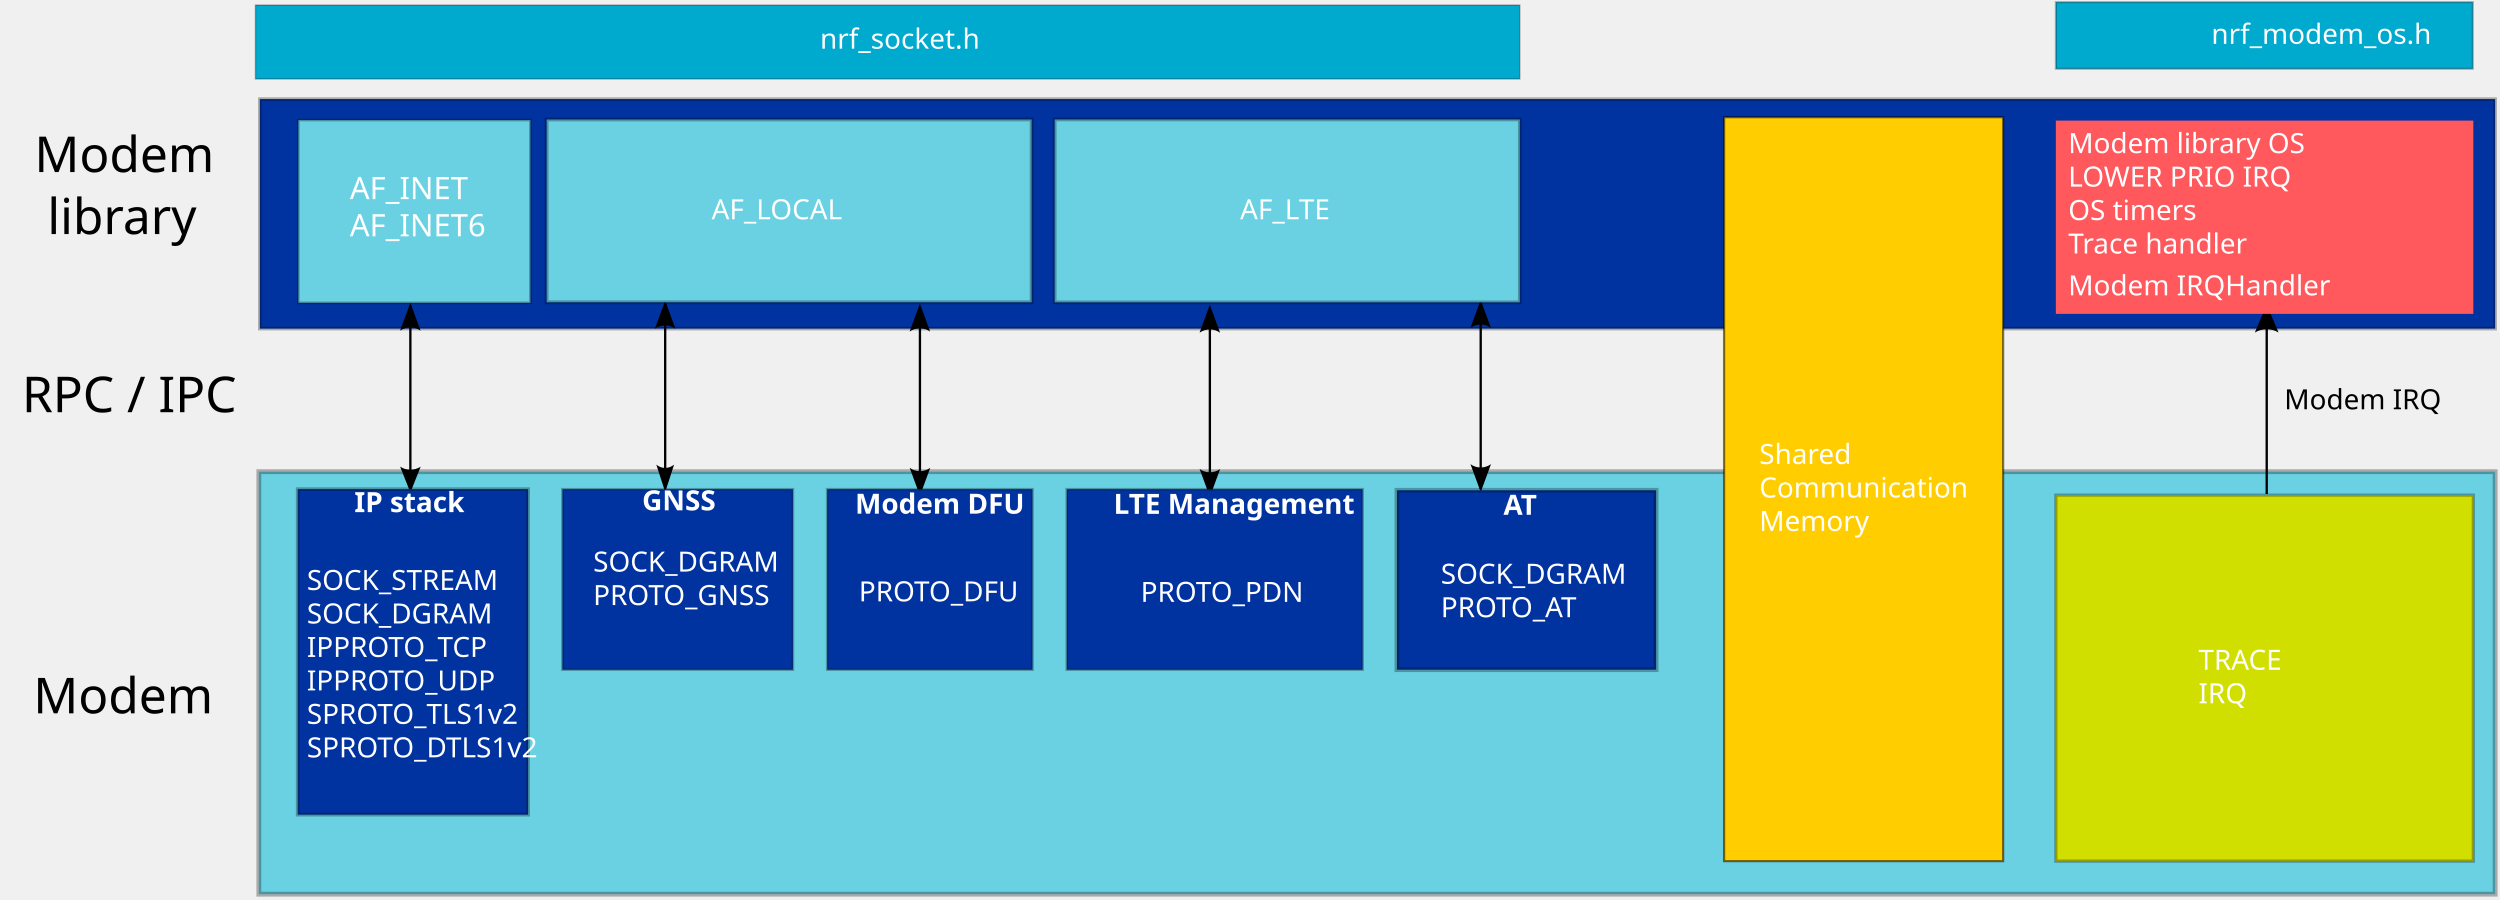
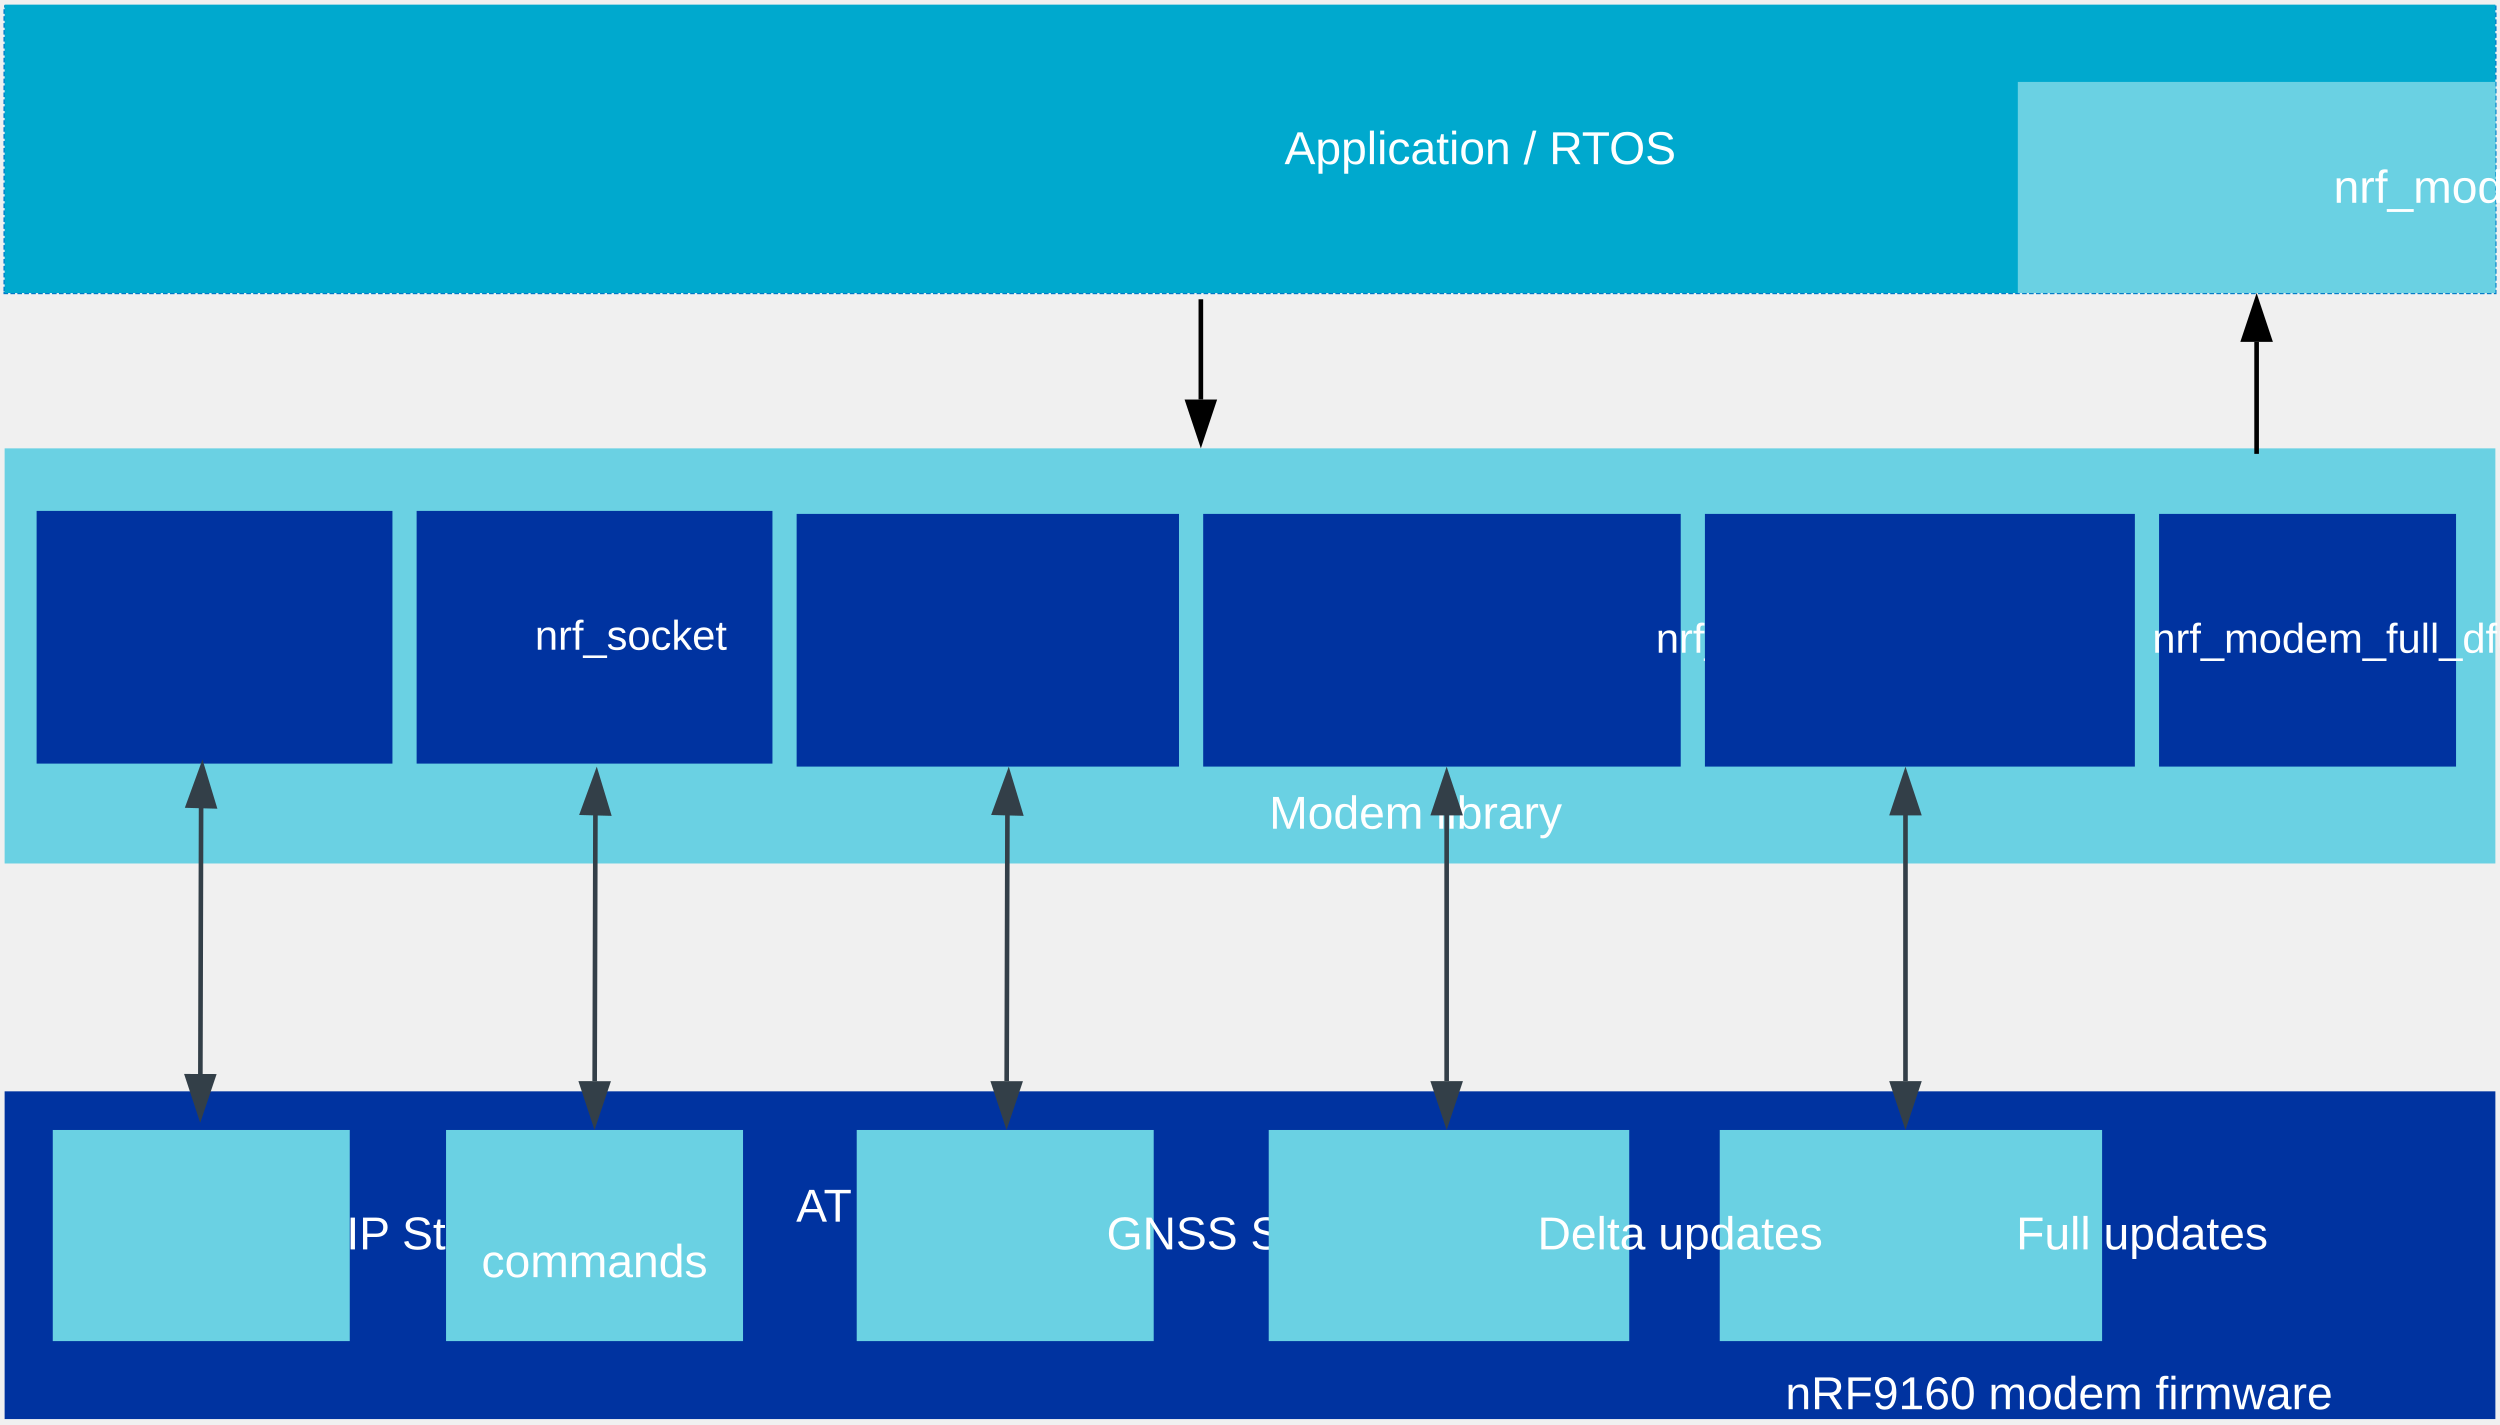
- <svg xmlns="http://www.w3.org/2000/svg" id="svg1100" version="1.1" class="st28" color-interpolation-filters="sRGB" xml:space="preserve" viewBox="0 0 806.61 290.066" height="4.029in" width="11.203in">
-   <defs id="defs1104">
- 
- 
- 
- 
- 
- 
- 
- 
- 
- 
- 
- 		
- 
- 
- 		
- 		
- 		
- 							</defs>
-   <style id="style559" type="text/css">
+ <svg xmlns="http://www.w3.org/2000/svg" xmlns:ns1="http://schemas.microsoft.com/visio/2003/SVGExtensions/" xmlns:xlink="http://www.w3.org/1999/xlink" width="7.508in" height="4.278in" viewBox="0 0 540.583 308.012" xml:space="preserve" color-interpolation-filters="sRGB" class="st17">
+   <ns1:documentProperties ns1:langID="1035" ns1:viewMarkup="false" />
+   <style type="text/css">
	
- 		.st1 {fill:#6ad1e3;stroke:#000000;stroke-linecap:butt;stroke-opacity:0.29;stroke-width:1.571}
- 		.st2 {fill:#0033a0;stroke:#000000;stroke-linecap:butt;stroke-opacity:0.29;stroke-width:1.162}
- 		.st3 {fill:none;stroke:none;stroke-linecap:butt;stroke-width:0.75}
- 		.st4 {fill:#000000;font-family:Calibri;font-size:1.333em}
- 		.st5 {fill:#00a9ce;stroke:#000000;stroke-linecap:butt;stroke-opacity:0.29;stroke-width:0.465}
- 		.st6 {fill:#000000;font-family:Calibri;font-size:0.75em}
- 		.st7 {fill:#ffffff;font-family:Calibri;font-size:0.75em}
- 		.st8 {fill:#00a9ce;stroke:#000000;stroke-linecap:butt;stroke-opacity:0.29;stroke-width:0.678}
- 		.st9 {fill:none;stroke:none;stroke-width:1}
- 		.st10 {fill:none}
- 		.st11 {stroke:#000000;stroke-linecap:butt;stroke-width:0.75}
- 		.st12 {fill:#000000;stroke:none;stroke-linecap:butt;stroke-width:0.516}
- 		.st13 {fill:none;stroke:none;stroke-width:1}
- 		.st14 {fill:#6ad1e3;stroke:#000000;stroke-linecap:butt;stroke-opacity:0.29;stroke-width:1.24}
- 		.st15 {fill:#6ad1e3;stroke:#000000;stroke-linecap:butt;stroke-opacity:0.29;stroke-width:0.868}
- 		.st16 {fill:#ffffff;font-family:Calibri;font-size:0.833em}
- 		.st17 {font-size:1em}
- 		.st18 {fill:#6ad1e3;stroke:#000000;stroke-linecap:butt;stroke-opacity:0.29;stroke-width:1.215}
- 		.st19 {fill:#d0df00;stroke:#000000;stroke-linecap:butt;stroke-opacity:0.29;stroke-width:1.051}
- 		.st20 {fill:#ffcd00;stroke:#000000;stroke-linecap:butt;stroke-opacity:0.53;stroke-width:0.717}
- 		.st21 {fill:#0033a0;stroke:#000000;stroke-linecap:butt;stroke-opacity:0.29;stroke-width:1.202}
- 		.st22 {fill:#ffffff;font-family:Calibri;font-size:0.75em;font-weight:bold}
- 		.st23 {fill:#0033a0;stroke:#000000;stroke-linecap:butt;stroke-opacity:0.29;stroke-width:0.841}
- 		.st24 {fill:#0033a0;stroke:#000000;stroke-linecap:butt;stroke-opacity:0.29;stroke-width:0.842}
- 		.st25 {fill:#0033a0;stroke:#000000;stroke-linecap:butt;stroke-opacity:0.29;stroke-width:0.844}
- 		.st26 {fill:#0033a0;stroke:#000000;stroke-linecap:butt;stroke-opacity:0.29;stroke-width:1.526}
- 		.st27 {fill:#ff585d;stroke:none;stroke-linecap:round;stroke-linejoin:round;stroke-width:0.75}
- 		.st28 {fill:none;fill-rule:evenodd;font-size:12px;overflow:visible;stroke-linecap:square;stroke-miterlimit:3}
+ 		.st1 {fill:#feffff;stroke:#0077c8;stroke-dasharray:0.5,1;stroke-width:0.5}
+ 		.st2 {fill:#0033a0;stroke:none;stroke-width:1}
+ 		.st3 {fill:#feffff;font-family:Arial;font-size:0.833em}
+ 		.st4 {font-size:1em}
+ 		.st5 {fill:#6ad1e3;stroke:none;stroke-width:1}
+ 		.st6 {fill:#00a9ce;stroke:none;stroke-width:1}
+ 		.st7 {fill:#feffff;font-family:Arial;font-size:0.75em}
+ 		.st8 {fill:none;stroke:none;stroke-width:0.5}
+ 		.st9 {marker-end:url(#mrkr13-42);stroke:#000000;stroke-linecap:butt;stroke-width:1}
+ 		.st10 {fill:#000000;fill-opacity:1;stroke:#000000;stroke-opacity:1;stroke-width:0.284}
+ 		.st11 {fill:none;marker-end:url(#mrkr13-46);stroke:none;stroke-width:1}
+ 		.st12 {fill:#feffff;fill-opacity:1;stroke:#feffff;stroke-opacity:1;stroke-width:0.284}
+ 		.st13 {fill:#00a9ce;font-family:Arial;font-size:0.917em}
+ 		.st14 {fill:#ffffff;font-family:Arial;font-size:0.833em}
+ 		.st15 {marker-end:url(#mrkr13-75);marker-start:url(#mrkr13-73);stroke:#333f48;stroke-linecap:butt;stroke-width:1}
+ 		.st16 {fill:#333f48;fill-opacity:1;stroke:#333f48;stroke-opacity:1;stroke-width:0.284}
+ 		.st17 {fill:none;fill-rule:evenodd;font-size:12px;overflow:visible;stroke-linecap:square;stroke-miterlimit:3}
	
	</style>
-   <g id="shape3-1" transform="translate(83.5096,-1.57095)">
-     <rect x="0" y="153.744" width="721.529" height="136.322" class="st1" id="rect565" style="fill:#6ad1e3;stroke:#000000;stroke-width:1.571;stroke-linecap:butt;stroke-opacity:0.29" />
-   </g>
-   <g id="shape10-3" transform="translate(83.841,-184.045)">
-     <rect x="0" y="216.014" width="721.198" height="74.052" class="st2" id="rect570" style="fill:#0033a0;stroke:#000000;stroke-width:1.162;stroke-linecap:butt;stroke-opacity:0.29" />
-   </g>
-   <g id="shape26-5" transform="translate(10.7504,-55.4435)">
-     <rect x="0" y="271.509" width="53.029" height="18.557" class="st3" id="rect577" style="fill:none;stroke:none;stroke-width:0.75;stroke-linecap:butt" />
-     <text x="0" y="285.58" class="st4" id="text579" style="font-size:16px;font-family:Calibri;fill:#000000">Modem</text>
-   </g>
-   <g id="shape27-8" transform="translate(82.4209,-264.59)">
-     <rect x="0" y="266.21" width="407.939" height="23.856" class="st5" id="rect584" style="fill:#00a9ce;stroke:#000000;stroke-width:0.465;stroke-linecap:butt;stroke-opacity:0.29" />
-   </g>
-   <g id="shape30-10" transform="translate(737.007,-155.326)">
-     <rect x="0" y="279.266" width="48.127" height="10.8" class="st3" id="rect591" style="fill:none;stroke:none;stroke-width:0.75;stroke-linecap:butt" />
-     <text x="0" y="287.37" class="st6" id="text593" style="font-size:9px;font-family:Calibri;fill:#000000">Modem IRQ</text>
-   </g>
-   <g id="shape31-13" transform="translate(264.572,-271.678)">
-     <rect x="0" y="279.266" width="55.527" height="10.8" class="st3" id="rect600" style="fill:none;stroke:none;stroke-width:0.75;stroke-linecap:butt" />
-     <text x="0" y="287.37" class="st7" id="text602" style="font-size:9px;font-family:Calibri;fill:#ffffff">nrf_socket.h</text>
-   </g>
-   <g id="shape34-16" transform="translate(663.307,-267.887)">
-     <rect x="0" y="268.565" width="134.537" height="21.501" class="st8" id="rect607" style="fill:#00a9ce;stroke:#000000;stroke-width:0.678;stroke-linecap:butt;stroke-opacity:0.29" />
-   </g>
-   <g id="group36-18" transform="translate(129.073,-131.168)">
-     <g id="group37-19" transform="translate(0,-3.55275)">
-       <g id="group38-20" transform="translate(3.32999)">
-         <g id="shape39-21">
-           <path d="m 0,233.4 c 0,56.67 0,56.67 0,56.67 z" class="st9" id="path618" style="fill:none;stroke:none;stroke-width:1" />
-         </g>
-         <g id="shape40-23">
-           <path d="m 0,233.4 c 0,56.67 0,56.67 0,56.67 z" class="st10" id="path623" style="fill:none" />
-           <path d="m 0,233.4 c 0,56.67 0,56.67 0,56.67" class="st11" id="path625" style="stroke:#000000;stroke-width:0.75;stroke-linecap:butt" />
-         </g>
-       </g>
-       <g id="shape41-26" transform="translate(0,-48.66)">
-         <path d="m 0,290.07 3.32,-9.01 3.31,9.01 C 4.67,288.63 2,288.64 0,290.07 Z" class="st12" id="path631" style="fill:#000000;stroke:none;stroke-width:0.516;stroke-linecap:butt" />
-       </g>
-     </g>
-     <g id="group42-28" transform="rotate(90,4.185,285.901)">
-       <g id="shape43-29" transform="rotate(180,4.175015,286.751)">
-         <path d="M 8.35,290.07 0,286.75 8.35,283.44 c -1.33,1.96 -1.32,4.63 0,6.63 z" class="st12" id="path639" style="fill:#000000;stroke:none;stroke-width:0.516;stroke-linecap:butt" />
-       </g>
-     </g>
-   </g>
-   <g id="group44-31" transform="translate(211.288,-131.31)">
-     <g id="group45-32" transform="translate(0,-7.28073)">
-       <g id="group46-33" transform="translate(3.32999)">
-         <g id="shape47-34">
-           <path d="m 0,236.62 c 0,53.45 0,53.45 0,53.45 z" class="st9" id="path652" style="fill:none;stroke:none;stroke-width:1" />
-         </g>
-         <g id="shape48-36">
-           <path d="m 0,236.62 c 0,53.45 0,53.45 0,53.45 z" class="st10" id="path657" style="fill:none" />
-           <path d="m 0,236.62 c 0,53.45 0,53.45 0,53.45" class="st11" id="path659" style="stroke:#000000;stroke-width:0.75;stroke-linecap:butt" />
-         </g>
-       </g>
-       <g id="shape49-39" transform="translate(0,-45.43)">
-         <path d="m 0,290.07 3.32,-9.01 3.31,9.01 C 4.67,288.63 2,288.64 0,290.07 Z" class="st12" id="path665" style="fill:#000000;stroke:none;stroke-width:0.516;stroke-linecap:butt" />
-       </g>
-     </g>
-     <g id="group50-41" transform="rotate(90,4.66,285.876)">
-       <g id="shape51-42" transform="rotate(180,4.42502,287.201)">
-         <path d="M 8.85,290.07 0,287.2 8.85,284.34 c -1.41,1.69 -1.41,4 0,5.73 z" class="st12" id="path673" style="fill:#000000;stroke:none;stroke-width:0.516;stroke-linecap:butt" />
-       </g>
-     </g>
-   </g>
-   <g id="group52-44" transform="translate(293.483,-130.119)">
-     <g id="group53-45" transform="translate(0,-0.993809)">
-       <g id="group54-46" transform="translate(3.32999)">
-         <g id="shape55-47">
-           <path d="m 0,230.07 v 60 z" class="st9" id="path686" style="fill:none;stroke:none;stroke-width:1" />
-         </g>
-         <g id="shape56-49">
-           <path d="m 0,230.07 v 60 z" class="st10" id="path691" style="fill:none" />
-           <path d="m 0,230.07 v 60" class="st11" id="path693" style="stroke:#000000;stroke-width:0.75;stroke-linecap:butt" />
-         </g>
-       </g>
-       <g id="shape57-52" transform="translate(0,-51.98)">
-         <path d="m 0,290.07 3.32,-9.02 3.31,9.02 C 4.67,288.63 2,288.63 0,290.07 Z" class="st12" id="path699" style="fill:#000000;stroke:none;stroke-width:0.516;stroke-linecap:butt" />
-       </g>
-     </g>
-     <g id="group58-54" transform="rotate(90,4.515,285.571)">
-       <g id="shape59-55" transform="rotate(180,4.50502,286.751)">
-         <path d="M 9.01,290.07 0,286.75 9.01,283.44 c -1.44,1.96 -1.43,4.63 0,6.63 z" class="st12" id="path707" style="fill:#000000;stroke:none;stroke-width:0.516;stroke-linecap:butt" />
-       </g>
-     </g>
-   </g>
-   <g id="group60-57" transform="translate(387.026,-129.751)">
-     <g id="group61-58" transform="translate(0,-0.993809)">
-       <g id="group62-59" transform="translate(3.32999)">
-         <g id="shape63-60">
-           <path d="m 0,230.07 v 60 z" class="st9" id="path720" style="fill:none;stroke:none;stroke-width:1" />
-         </g>
-         <g id="shape64-62">
-           <path d="m 0,230.07 v 60 z" class="st10" id="path725" style="fill:none" />
-           <path d="m 0,230.07 v 60" class="st11" id="path727" style="stroke:#000000;stroke-width:0.75;stroke-linecap:butt" />
-         </g>
-       </g>
-       <g id="shape65-65" transform="translate(0,-51.98)">
-         <path d="m 0,290.07 3.32,-9.02 3.31,9.02 C 4.67,288.63 2,288.63 0,290.07 Z" class="st12" id="path733" style="fill:#000000;stroke:none;stroke-width:0.516;stroke-linecap:butt" />
-       </g>
-     </g>
-     <g id="group66-67" transform="rotate(90,4.515,285.571)">
-       <g id="shape67-68" transform="rotate(180,4.50502,286.751)">
-         <path d="M 9.01,290.07 0,286.75 9.01,283.44 c -1.44,1.96 -1.43,4.63 0,6.63 z" class="st12" id="path741" style="fill:#000000;stroke:none;stroke-width:0.516;stroke-linecap:butt" />
-       </g>
-     </g>
-   </g>
-   <g id="group68-70" transform="translate(474.41,-131.31)">
-     <g id="group69-71" transform="translate(0,-0.993809)">
-       <g id="group70-72" transform="translate(3.32999)">
-         <g id="shape71-73">
-           <path d="m 0,230.07 v 60 z" class="st9" id="path754" style="fill:none;stroke:none;stroke-width:1" />
-         </g>
-         <g id="shape72-75">
-           <path d="m 0,230.07 v 60 z" class="st10" id="path759" style="fill:none" />
-           <path d="m 0,230.07 v 60" class="st11" id="path761" style="stroke:#000000;stroke-width:0.75;stroke-linecap:butt" />
-         </g>
-       </g>
-       <g id="shape73-78" transform="translate(0,-51.98)">
-         <path d="m 0,290.07 3.32,-9.02 3.31,9.02 C 4.67,288.63 2,288.63 0,290.07 Z" class="st12" id="path767" style="fill:#000000;stroke:none;stroke-width:0.516;stroke-linecap:butt" />
-       </g>
-     </g>
-     <g id="group74-80" transform="rotate(90,4.515,285.571)">
-       <g id="shape75-81" transform="rotate(180,4.50502,286.751)">
-         <path d="M 9.01,290.07 0,286.75 9.01,283.44 c -1.44,1.96 -1.43,4.63 0,6.63 z" class="st12" id="path775" style="fill:#000000;stroke:none;stroke-width:0.516;stroke-linecap:butt" />
-       </g>
-     </g>
-   </g>
-   <g id="group76-83" transform="translate(728.023,-130.693)">
-     <g id="group77-84" transform="translate(3.31999)">
-       <g id="shape78-85">
-         <path d="M 0,290.07 V 229.41 Z" class="st13" id="path786" style="fill:none;stroke:none;stroke-width:1" />
-       </g>
-       <g id="group79-87">
-         <g id="shape80-88">
-           <path d="M 0,290.07 V 229.41 Z" class="st9" id="path793" style="fill:none;stroke:none;stroke-width:1" />
-         </g>
-         <g id="shape81-90">
-           <path d="M 0,290.07 V 229.41 Z" class="st10" id="path798" style="fill:none" />
-           <path d="M 0,290.07 V 229.41" class="st11" id="path800" style="stroke:#000000;stroke-width:0.75;stroke-linecap:butt" />
-         </g>
-       </g>
-     </g>
-     <g id="group82-93" transform="rotate(-90,-22.4705,260.4505)">
-       <g id="shape83-94" transform="rotate(180,4.50502,286.2365)">
-         <path d="M 9.01,290.07 0,286.23 9.01,282.41 c -1.44,2.26 -1.43,5.35 0,7.66 z" class="st12" id="path809" style="fill:#000000;stroke:none;stroke-width:0.516;stroke-linecap:butt" />
-       </g>
-     </g>
-   </g>
-   <g id="group245-96" transform="translate(0.75,-12.2359)">
-     <g id="group143-97" transform="translate(175.624,-180.312)">
-       <g id="shape144-98">
-         <rect x="0" y="231.092" width="156.474" height="58.974" class="st14" id="rect820" style="fill:#6ad1e3;stroke:#000000;stroke-width:1.24;stroke-linecap:butt;stroke-opacity:0.29" />
-       </g>
-       <g id="shape145-100" transform="translate(53.2171,-24.085)">
-         <rect x="0" y="279.266" width="50.04" height="10.8" class="st3" id="rect827" style="fill:none;stroke:none;stroke-width:0.75;stroke-linecap:butt" />
-         <text x="0" y="287.37" class="st7" id="text829" style="font-size:9px;font-family:Calibri;fill:#ffffff">AF_LOCAL</text>
-       </g>
-     </g>
-     <g id="group146-103" transform="translate(95.5041,-180.126)">
-       <g id="shape147-104">
-         <rect x="0" y="231.092" width="74.882" height="58.974" class="st15" id="rect837" style="fill:#6ad1e3;stroke:#000000;stroke-width:0.868;stroke-linecap:butt;stroke-opacity:0.29" />
-       </g>
-       <g id="shape148-106" transform="translate(16.6039,-13.4494)">
-         <rect x="0" y="256.05" width="41.674" height="34.016" class="st3" id="rect844" style="fill:none;stroke:none;stroke-width:0.75;stroke-linecap:butt" />
-         <text x="0" y="270.05" class="st16" id="text848" style="font-size:10px;font-family:Calibri;fill:#ffffff">AF_INET <tspan x="0" dy="1.2em" class="st17" id="tspan846" style="font-size:10px">AF_INET6</tspan>
-         </text>
-       </g>
-     </g>
-     <g id="group149-110" transform="translate(339.539,-180.299)">
-       <g id="shape150-111">
-         <rect x="0" y="231.067" width="150.071" height="58.999" class="st18" id="rect856" style="fill:#6ad1e3;stroke:#000000;stroke-width:1.215;stroke-linecap:butt;stroke-opacity:0.29" />
-       </g>
-       <g id="shape151-113" transform="translate(59.8304,-24.0985)">
-         <rect x="0" y="279.266" width="30.41" height="10.8" class="st3" id="rect863" style="fill:none;stroke:none;stroke-width:0.75;stroke-linecap:butt" />
-         <text x="-0.01" y="287.37" class="st7" id="text865" style="font-size:9px;font-family:Calibri;fill:#ffffff">AF_LTE</text>
-       </g>
-     </g>
-     <g id="group158-116" transform="translate(662.557)">
-       <g id="shape159-117">
-         <rect x="0" y="171.975" width="134.699" height="118.091" class="st19" id="rect873" style="fill:#d0df00;stroke:#000000;stroke-width:1.051;stroke-linecap:butt;stroke-opacity:0.29" />
-       </g>
-       <g id="shape160-119" transform="translate(46.0027,-45.6562)">
-         <rect x="0" y="263.287" width="42.694" height="26.779" class="st3" id="rect880" style="fill:none;stroke:none;stroke-width:0.75;stroke-linecap:butt" />
-         <text x="0" y="273.98" class="st7" id="text884" style="font-size:9px;font-family:Calibri;fill:#ffffff">TRACE <tspan x="0" dy="1.2em" class="st17" id="tspan882" style="font-size:9px">IRQ</tspan>
-         </text>
-       </g>
-     </g>
-     <g id="group161-123" transform="translate(555.516)">
-       <g id="shape162-124">
-         <rect x="0" y="50.033" width="90.033" height="240.033" class="st20" id="rect892" style="fill:#ffcd00;stroke:#000000;stroke-width:0.717;stroke-linecap:butt;stroke-opacity:0.53" />
-       </g>
-       <g id="shape163-126" transform="translate(11.3483,-83.397)">
-         <rect x="0" y="216.82" width="67.336" height="73.246" class="st3" id="rect899" style="fill:none;stroke:none;stroke-width:0.75;stroke-linecap:butt" />
-         <text x="0" y="245.33" class="st7" id="text905" style="font-size:9px;font-family:Calibri;fill:#ffffff">Shared <tspan x="0" dy="1.2em" class="st17" id="tspan901" style="font-size:9px">Communication </tspan>
-           <tspan x="0" dy="1.2em" class="st17" id="tspan903" style="font-size:9px">Memory</tspan>
-         </text>
-       </g>
-     </g>
-     <rect style="fill:none;stroke:none;stroke-width:0.75;stroke-linecap:butt" id="rect913" class="st3" height="30.117" width="72.95" y="65.401" x="0" />
-     <text style="font-style:normal;font-variant:normal;font-weight:normal;font-stretch:normal;font-size:16px;font-family:Calibri;-inkscape-font-specification:'Calibri, Normal';font-variant-ligatures:normal;font-variant-caps:normal;font-variant-numeric:normal;font-feature-settings:normal;text-align:start;writing-mode:lr-tb;direction:ltr;text-anchor:start;fill:#000000" id="text915" class="st4" y="67.747" x="10.365">
-       <tspan y="67.747" x="10.365" id="tspan1429">Modem</tspan>
-       <tspan y="87.747" x="10.365" id="tspan1431"> library</tspan>
-     </text>
-     <g id="group219-134" transform="translate(95.3041,-14.9927)">
-       <g id="shape4-135">
-         <rect x="0" y="185.042" width="74.348" height="105.024" class="st21" id="rect922" style="fill:#0033a0;stroke:#000000;stroke-width:1.202;stroke-linecap:butt;stroke-opacity:0.29" />
-       </g>
-       <g id="shape6-137" transform="translate(18.2778,-95.6013)">
-         <rect x="0" y="280.644" width="37.792" height="9.422" class="st3" id="rect929" style="fill:none;stroke:none;stroke-width:0.75;stroke-linecap:butt" />
-         <text x="0" y="288.05" class="st22" id="text931" style="font-weight:bold;font-size:9px;font-family:Calibri;fill:#ffffff">IP stack</text>
-       </g>
-       <g id="shape19-140" transform="translate(2.95148,-6.62423)">
-         <rect x="0" y="206.913" width="68.445" height="83.153" class="st3" id="rect938" style="fill:none;stroke:none;stroke-width:0.75;stroke-linecap:butt" />
-         <text x="0" y="224.2" class="st7" id="text950" style="font-size:9px;font-family:Calibri;fill:#ffffff">SOCK_STREAM <tspan x="0" dy="1.2em" class="st17" id="tspan940" style="font-size:9px">SOCK_DGRAM </tspan>
-           <tspan x="0" dy="1.2em" class="st17" id="tspan942" style="font-size:9px">IPPROTO_TCP </tspan>
-           <tspan x="0" dy="1.2em" class="st17" id="tspan944" style="font-size:9px">IPPROTO_UDP </tspan>
-           <tspan x="0" dy="1.2em" class="st17" id="tspan946" style="font-size:9px">SPROTO_TLS1v2 </tspan>
-           <tspan x="0" dy="1.2em" class="st17" id="tspan948" style="font-size:9px">SPROTO_DTLS1v2</tspan>
-         </text>
-       </g>
-     </g>
-     <g id="group221-148" transform="translate(180.708,-61.7643)">
-       <g id="shape5-149">
-         <rect x="0" y="231.83" width="74.373" height="58.236" class="st23" id="rect958" style="fill:#0033a0;stroke:#000000;stroke-width:0.841;stroke-linecap:butt;stroke-opacity:0.29" />
-       </g>
-       <g id="shape7-151" transform="translate(25.7317,-49.9916)">
-         <rect x="0" y="281.822" width="22.91" height="8.244" class="st3" id="rect965" style="fill:none;stroke:none;stroke-width:0.75;stroke-linecap:butt" />
-         <text x="-0.01" y="288.64" class="st22" id="text967" style="font-weight:bold;font-size:9px;font-family:Calibri;fill:#ffffff">GNSS</text>
-       </g>
-       <g id="shape23-154" transform="translate(9.92414,-19.1794)">
-         <rect x="0" y="270.523" width="54.525" height="19.543" class="st3" id="rect974" style="fill:none;stroke:none;stroke-width:0.75;stroke-linecap:butt" />
-         <text x="0" y="277.59" class="st7" id="text978" style="font-size:9px;font-family:Calibri;fill:#ffffff">SOCK_DGRAM <tspan x="0" dy="1.2em" class="st17" id="tspan976" style="font-size:9px">PROTO_GNSS</tspan>
-         </text>
-       </g>
-     </g>
-     <g id="group222-158" transform="translate(266.137,-61.7643)">
-       <g id="shape11-159">
-         <rect x="0" y="231.825" width="66.24" height="58.241" class="st24" id="rect986" style="fill:#0033a0;stroke:#000000;stroke-width:0.842;stroke-linecap:butt;stroke-opacity:0.29" />
-       </g>
-       <g id="shape12-161" transform="translate(8.99479,-47.8342)">
-         <rect x="0" y="279.66" width="48.25" height="10.406" class="st3" id="rect993" style="fill:none;stroke:none;stroke-width:0.75;stroke-linecap:butt" />
-         <text x="0" y="287.56" class="st22" id="text995" style="font-weight:bold;font-size:9px;font-family:Calibri;fill:#ffffff">Modem DFU</text>
-       </g>
-       <g id="shape100-164" transform="translate(10.2078,-19.5482)">
-         <rect x="0" y="279.66" width="45.824" height="10.406" class="st3" id="rect1002" style="fill:none;stroke:none;stroke-width:0.75;stroke-linecap:butt" />
-         <text x="0" y="287.56" class="st7" id="text1004" style="font-size:9px;font-family:Calibri;fill:#ffffff">PROTO_DFU</text>
-       </g>
-     </g>
-     <g id="group223-167" transform="translate(343.433,-61.7643)">
-       <g id="shape8-168">
-         <rect x="0" y="231.83" width="95.469" height="58.236" class="st25" id="rect1012" style="fill:#0033a0;stroke:#000000;stroke-width:0.844;stroke-linecap:butt;stroke-opacity:0.29" />
-       </g>
-       <g id="shape9-170" transform="translate(15.1004,-47.7366)">
-         <rect x="0" y="279.567" width="65.268" height="10.499" class="st3" id="rect1019" style="fill:none;stroke:none;stroke-width:0.75;stroke-linecap:butt" />
-         <text x="0" y="287.52" class="st22" id="text1021" style="font-weight:bold;font-size:9px;font-family:Calibri;fill:#ffffff">LTE Management</text>
-       </g>
-       <g id="shape25-173" transform="translate(23.8351,-19.3381)">
-         <rect x="0" y="279.567" width="47.799" height="10.499" class="st3" id="rect1028" style="fill:none;stroke:none;stroke-width:0.75;stroke-linecap:butt" />
-         <text x="0" y="287.52" class="st7" id="text1030" style="font-size:9px;font-family:Calibri;fill:#ffffff">PROTO_PDN</text>
-       </g>
-     </g>
-     <g id="group224-176" transform="translate(449.958,-61.7643)">
-       <g id="shape15-177">
-         <rect x="0" y="232.167" width="83.622" height="57.898" class="st26" id="rect1038" style="fill:#0033a0;stroke:#000000;stroke-width:1.526;stroke-linecap:butt;stroke-opacity:0.29" />
-       </g>
-       <g id="shape16-179" transform="translate(34.3657,-47.4347)">
-         <rect x="0" y="279.602" width="14.891" height="10.464" class="st3" id="rect1045" style="fill:none;stroke:none;stroke-width:0.75;stroke-linecap:butt" />
-         <text x="0" y="287.53" class="st22" id="text1047" style="font-weight:bold;font-size:9px;font-family:Calibri;fill:#ffffff">AT</text>
-       </g>
-       <g id="shape21-182" transform="translate(14.1732,-12.7722)">
-         <rect x="0" y="265.529" width="68.151" height="24.537" class="st3" id="rect1054" style="fill:none;stroke:none;stroke-width:0.75;stroke-linecap:butt" />
-         <text x="-0.01" y="275.1" class="st7" id="text1058" style="font-size:9px;font-family:Calibri;fill:#ffffff">SOCK_DGRAM <tspan x="-0.01" dy="1.2em" class="st17" id="tspan1056" style="font-size:9px">PROTO_AT</tspan>
-         </text>
-       </g>
-     </g>
-     <g id="shape238-186" transform="translate(712.727,-261.002)">
-       <rect x="0" y="279.266" width="34.196" height="10.8" class="st3" id="rect1066" style="fill:none;stroke:none;stroke-width:0.75;stroke-linecap:butt" />
-       <text x="0" y="287.37" class="st7" id="text1068" style="font-size:9px;font-family:Calibri;fill:#ffffff">nrf_modem_os.h</text>
-     </g>
-     <g id="shape240-189" transform="translate(6.33612,-134.58)">
-       <rect x="0" y="259.949" width="62.362" height="30.117" class="st3" id="rect1075" style="fill:none;stroke:none;stroke-width:0.75;stroke-linecap:butt" />
-       <text x="0" y="279.8" class="st4" id="text1077" style="font-size:16px;font-family:Calibri;fill:#000000">RPC / IPC</text>
-     </g>
-   </g>
-   <g id="shape253-192" transform="translate(663.307,-188.803)">
-     <rect x="0" y="227.704" width="134.699" height="62.362" class="st27" id="rect1085" style="fill:#ff585d;stroke:none;stroke-width:0.75;stroke-linecap:round;stroke-linejoin:round" />
-     <text x="4" y="238.19" class="st7" id="text1095" style="font-size:9px;font-family:Calibri;fill:#ffffff">Modem library OS <tspan x="4" dy="1.2em" class="st17" id="tspan1087" style="font-size:9px">LOWER PRIO IRQ </tspan>
-       <tspan x="4" dy="1.2em" class="st17" id="tspan1089" style="font-size:9px">OS timers </tspan>
-       <tspan x="4" dy="1.2em" class="st17" id="tspan1091" style="font-size:9px">Trace handler</tspan>
-       <tspan x="4" dy="1.5em" class="st17" id="tspan1093" style="font-size:9px">Modem IRQHandler</tspan>
-     </text>
+   <defs id="Markers">
+     <g id="lend13">
+       <path d="M 3 1 L 0 0 L 3 -1 L 3 1 " style="stroke:none" />
+     </g>
+     <marker id="mrkr13-42" class="st10" ns1:arrowType="13" ns1:arrowSize="2" ns1:setback="10.56" refX="-10.56" orient="auto" markerUnits="strokeWidth" overflow="visible">
+       <use xlink:href="#lend13" transform="scale(-3.52,-3.52) " />
+     </marker>
+     <marker id="mrkr13-46" class="st12" ns1:arrowType="13" ns1:arrowSize="2" ns1:setback="10.56" refX="-10.56" orient="auto" markerUnits="strokeWidth" overflow="visible">
+       <use xlink:href="#lend13" transform="scale(-3.52,-3.52) " />
+     </marker>
+     <marker id="mrkr13-73" class="st16" ns1:arrowType="13" ns1:arrowSize="2" ns1:setback="10.2" refX="10.2" orient="auto" markerUnits="strokeWidth" overflow="visible">
+       <use xlink:href="#lend13" transform="scale(3.52) " />
+     </marker>
+     <marker id="mrkr13-75" class="st16" ns1:arrowType="13" ns1:arrowSize="2" ns1:setback="10.56" refX="-10.56" orient="auto" markerUnits="strokeWidth" overflow="visible">
+       <use xlink:href="#lend13" transform="scale(-3.52,-3.52) " />
+     </marker>
+   </defs>
+   <g ns1:mID="0" ns1:index="1" ns1:groupContext="foregroundPage">
+     <ns1:pageProperties ns1:drawingScale="0.0393701" ns1:pageScale="0.0393701" ns1:drawingUnits="24" ns1:shadowOffsetX="8.50394" ns1:shadowOffsetY="-8.50394" />
+     <ns1:layer ns1:name="Connector" ns1:index="0" />
+     <g id="shape14-1" ns1:mID="14" ns1:groupContext="shape" transform="translate(1.00004,-244.65)">
+       <ns1:userDefs>
+         <ns1:ud ns1:nameU="visVersion" ns1:val="VT0(15):26" />
+         <ns1:ud ns1:nameU="visMasterStencil" ns1:prompt="" ns1:val="VT4(Basic_U.vssx)" />
+       </ns1:userDefs>
+       <path d="M0 308.01 L538.58 308.01 L538.58 246.03 L0 246.03 L0 308.01 Z" class="st1" />
+     </g>
+     <g id="shape23-3" ns1:mID="23" ns1:groupContext="shape" transform="translate(1,-1.16709)">
+       <ns1:textBlock ns1:margins="rect(4,4,4,4)" />
+       <ns1:textRect cx="269.291" cy="272.579" width="538.59" height="70.866" />
+       <rect x="0" y="237.146" width="538.583" height="70.866" class="st2" />
+       <text x="210.1" y="305.88" class="st3" ns1:langID="1035">
+         <ns1:paragraph ns1:horizAlign="1" ns1:bulletSize="0.166667" />
+         <ns1:tabList />
+         <ns1:newlineChar />
+         <ns1:newlineChar />
+         <ns1:newlineChar />
+         <ns1:newlineChar />
+         <ns1:newlineChar />nRF9160 <tspan class="st4" ns1:langID="1044">m</tspan>odem firmware</text>
+     </g>
+     <g id="shape65-7" ns1:mID="65" ns1:groupContext="shape" transform="translate(1.00004,-121.302)">
+       <rect x="0" y="218.248" width="538.583" height="89.764" class="st5" />
+     </g>
+     <g id="shape94-9" ns1:mID="94" ns1:groupContext="shape" transform="translate(1.00004,-244.65)">
+       <ns1:textBlock ns1:margins="rect(4,4,4,4)" />
+       <ns1:textRect cx="269.291" cy="276.831" width="538.59" height="62.362" />
+       <rect x="0" y="245.65" width="538.583" height="62.362" class="st6" />
+       <text x="226.77" y="280.13" class="st3" ns1:langID="1035">
+         <ns1:paragraph ns1:horizAlign="1" ns1:bulletSize="0.166667" />
+         <ns1:tabList />Application / RTOS</text>
+     </g>
+     <g id="shape97-12" ns1:mID="97" ns1:groupContext="shape" transform="translate(90.0889,-142.899)">
+       <ns1:textBlock ns1:margins="rect(4,4,4,4)" />
+       <ns1:textRect cx="38.47" cy="280.692" width="76.95" height="54.64" />
+       <rect x="0" y="253.372" width="76.94" height="54.64" class="st2" />
+       <text x="9.46" y="283.39" class="st7" ns1:langID="1035">
+         <ns1:paragraph ns1:horizAlign="1" />
+         <ns1:tabList />
+         <ns1:newlineChar />
+         <ns1:newlineChar />nrf_modem_at<ns1:newlineChar />
+         <ns1:newlineChar />
+       </text>
+     </g>
+     <g id="shape98-15" ns1:mID="98" ns1:groupContext="shape" transform="translate(172.26,-142.252)">
+       <ns1:textBlock ns1:margins="rect(4,4,4,4)" />
+       <ns1:textRect cx="41.339" cy="280.692" width="82.68" height="54.64" />
+       <rect x="0" y="253.372" width="82.677" height="54.64" class="st2" />
+       <text x="6.57" y="283.39" class="st7" ns1:langID="1035">
+         <ns1:paragraph ns1:horizAlign="1" />
+         <ns1:tabList />
+         <ns1:newlineChar />
+         <ns1:newlineChar />nrf_modem_gnss<ns1:newlineChar />
+         <ns1:newlineChar />
+       </text>
+     </g>
+     <g id="shape99-18" ns1:mID="99" ns1:groupContext="shape" transform="translate(260.168,-142.252)">
+       <ns1:textBlock ns1:margins="rect(4,4,4,4)" />
+       <ns1:textRect cx="51.631" cy="280.692" width="103.27" height="54.64" />
+       <rect x="0" y="253.372" width="103.262" height="54.64" class="st2" />
+       <text x="7.85" y="283.39" class="st7" ns1:langID="1035">
+         <ns1:paragraph ns1:horizAlign="1" />
+         <ns1:tabList />
+         <ns1:newlineChar />
+         <ns1:newlineChar />nrf_modem_delta_dfu<ns1:newlineChar />
+         <ns1:newlineChar />
+       </text>
+     </g>
+     <g id="shape100-21" ns1:mID="100" ns1:groupContext="shape" transform="translate(466.861,-142.252)">
+       <ns1:textBlock ns1:margins="rect(4,4,4,4)" />
+       <ns1:textRect cx="32.109" cy="280.692" width="64.22" height="54.64" />
+       <rect x="0" y="253.372" width="64.218" height="54.64" class="st2" />
+       <text x="9.35" y="283.39" class="st7" ns1:langID="1035">
+         <ns1:paragraph ns1:horizAlign="1" />
+         <ns1:tabList />
+         <ns1:newlineChar />
+         <ns1:newlineChar />nrf_modem<ns1:newlineChar />
+         <ns1:newlineChar />
+       </text>
+     </g>
+     <g id="shape101-24" ns1:mID="101" ns1:groupContext="shape" transform="translate(368.66,-142.252)">
+       <ns1:textBlock ns1:margins="rect(4,4,4,4)" />
+       <ns1:textRect cx="46.485" cy="280.692" width="92.97" height="54.64" />
+       <rect x="0" y="253.372" width="92.97" height="54.64" class="st2" />
+       <text x="6.71" y="283.39" class="st7" ns1:langID="1035">
+         <ns1:paragraph ns1:horizAlign="1" />
+         <ns1:tabList />
+         <ns1:newlineChar />
+         <ns1:newlineChar />nrf_modem_full_dfu<ns1:newlineChar />
+         <ns1:newlineChar />
+       </text>
+     </g>
+     <g id="shape115-27" ns1:mID="115" ns1:groupContext="shape" transform="translate(7.91792,-142.899)">
+       <ns1:textBlock ns1:margins="rect(4,4,4,4)" />
+       <ns1:textRect cx="38.47" cy="280.692" width="76.95" height="54.64" />
+       <rect x="0" y="253.372" width="76.94" height="54.64" class="st2" />
+       <text x="17.71" y="283.39" class="st7" ns1:langID="1044">
+         <ns1:paragraph ns1:horizAlign="1" />
+         <ns1:tabList />
+         <ns1:newlineChar />
+         <ns1:newlineChar />nrf_socket<ns1:newlineChar />
+         <ns1:newlineChar />
+       </text>
+     </g>
+     <g id="shape120-30" ns1:mID="120" ns1:groupContext="shape" transform="translate(436.321,-244.65)">
+       <ns1:textBlock ns1:margins="rect(4,4,4,4)" />
+       <ns1:textRect cx="51.631" cy="285.187" width="103.27" height="45.651" />
+       <rect x="0" y="262.361" width="103.262" height="45.651" class="st5" />
+       <text x="18.28" y="288.49" class="st3" ns1:langID="1035">
+         <ns1:paragraph ns1:horizAlign="1" ns1:bulletSize="0.166667" />
+         <ns1:tabList />nrf_modem_os</text>
+     </g>
+     <g id="shape128-33" ns1:mID="128" ns1:groupContext="shape" transform="translate(217.648,-121.302)">
+       <ns1:textBlock ns1:margins="rect(4,4,4,4)" ns1:tabSpace="42.5197" ns1:verticalAlign="0" />
+       <ns1:textRect cx="38.47" cy="297.757" width="76.95" height="20.511" />
+       <rect x="0" y="287.502" width="76.94" height="20.511" class="st8" />
+       <text x="6.8" y="300.5" class="st3" ns1:langID="1035">
+         <ns1:paragraph ns1:horizAlign="1" />
+         <ns1:tabList />Modem library</text>
+     </g>
+     <g id="group129-36" transform="translate(220.685,-211.066)" ns1:mID="129" ns1:groupContext="group">
+       <g id="shape130-37" ns1:mID="130" ns1:groupContext="shape" ns1:layerMember="0" transform="translate(31.8898,-32.2363)">
+         <path d="M7.09 308.01 L7.09 329.69" class="st9" />
+       </g>
+       <g id="shape131-43" ns1:mID="131" ns1:groupContext="shape" transform="translate(0,-32.2363)">
+         <ns1:textBlock ns1:margins="rect(4,4,4,4)" ns1:tabSpace="42.5197" />
+         <ns1:textRect cx="38.976" cy="299.508" width="77.96" height="17.008" />
+         <rect x="0" y="291.004" width="77.953" height="17.008" class="st11" />
+         <text x="27.06" y="302.81" class="st13" ns1:langID="1035">
+           <ns1:paragraph ns1:horizAlign="1" />
+           <ns1:tabList />Task</text>
+       </g>
+     </g>
+     <g id="group132-48" transform="translate(526.928,373.912) rotate(180)" ns1:mID="132" ns1:groupContext="group">
+       <g id="shape133-49" ns1:mID="133" ns1:groupContext="shape" ns1:layerMember="0" transform="translate(46.063,-32.2363)">
+         <path d="M-7.09 308.01 L-7.09 332.23" class="st9" />
+       </g>
+       <g id="shape134-54" ns1:mID="134" ns1:groupContext="shape" transform="translate(0,-32.2363)">
+         <rect x="0" y="291.004" width="77.953" height="17.008" class="st11" />
+       </g>
+     </g>
+     <g id="shape135-57" ns1:mID="135" ns1:groupContext="shape" transform="translate(11.4106,-18.0266)">
+       <ns1:textBlock ns1:margins="rect(4,4,4,4)" />
+       <ns1:textRect cx="32.109" cy="285.187" width="64.22" height="45.651" />
+       <rect x="0" y="262.361" width="64.218" height="45.651" class="st5" />
+       <text x="13.49" y="288.19" class="st14" ns1:langID="1044">
+         <ns1:paragraph ns1:horizAlign="1" ns1:bulletSize="0.166667" />
+         <ns1:tabList />IP Stack</text>
+     </g>
+     <g id="shape136-60" ns1:mID="136" ns1:groupContext="shape" transform="translate(185.252,-18.0266)">
+       <ns1:textBlock ns1:margins="rect(4,4,4,4)" />
+       <ns1:textRect cx="32.109" cy="285.187" width="64.22" height="45.651" />
+       <rect x="0" y="262.361" width="64.218" height="45.651" class="st5" />
+       <text x="4.04" y="288.19" class="st14" ns1:langID="1044">
+         <ns1:paragraph ns1:horizAlign="1" ns1:bulletSize="0.166667" />
+         <ns1:tabList />GNSS Stack</text>
+     </g>
+     <g id="shape137-63" ns1:mID="137" ns1:groupContext="shape" transform="translate(96.45,-18.0266)">
+       <ns1:textBlock ns1:margins="rect(4,4,4,4)" />
+       <ns1:textRect cx="32.109" cy="285.187" width="64.22" height="45.651" />
+       <rect x="0" y="262.361" width="64.218" height="45.651" class="st5" />
+       <text x="25.72" y="282.19" class="st14" ns1:langID="1044">
+         <ns1:paragraph ns1:horizAlign="1" ns1:bulletSize="0.166667" />
+         <ns1:tabList />AT <tspan x="7.66" dy="1.2em" class="st4">commands</tspan>
+       </text>
+     </g>
+     <g id="shape181-67" ns1:mID="181" ns1:groupContext="shape" ns1:layerMember="0" transform="translate(224.846,-142.252)">
+       <path d="M-7 318.21 L-7.01 318.57 L-7.17 376.03" class="st15" />
+     </g>
+     <g id="shape182-76" ns1:mID="182" ns1:groupContext="shape" ns1:layerMember="0" transform="translate(135.757,-142.252)">
+       <path d="M-7 318.21 L-7.01 318.57 L-7.17 376.03" class="st15" />
+     </g>
+     <g id="shape183-83" ns1:mID="183" ns1:groupContext="shape" ns1:layerMember="0" transform="translate(50.4952,-143.801)">
+       <path d="M-7 318.21 L-7.01 318.57 L-7.17 376.03" class="st15" />
+     </g>
+     <g id="shape184-90" ns1:mID="184" ns1:groupContext="shape" ns1:layerMember="0" transform="translate(305.724,-142.252)">
+       <path d="M7.09 318.21 L7.09 318.57 L7.09 376.03" class="st15" />
+     </g>
+     <g id="shape185-97" ns1:mID="185" ns1:groupContext="shape" ns1:layerMember="0" transform="translate(404.937,-142.252)">
+       <path d="M7.09 318.21 L7.09 318.57 L7.09 376.03" class="st15" />
+     </g>
+     <g id="shape187-104" ns1:mID="187" ns1:groupContext="shape" transform="translate(371.866,-18.0266)">
+       <ns1:textBlock ns1:margins="rect(4,4,4,4)" />
+       <ns1:textRect cx="41.339" cy="285.187" width="82.68" height="45.651" />
+       <rect x="0" y="262.361" width="82.677" height="45.651" class="st5" />
+       <text x="14.1" y="288.19" class="st14" ns1:langID="1044">
+         <ns1:paragraph ns1:horizAlign="1" ns1:bulletSize="0.166667" />
+         <ns1:tabList />Full updates</text>
+     </g>
+     <g id="shape188-107" ns1:mID="188" ns1:groupContext="shape" transform="translate(274.341,-18.0266)">
+       <ns1:textBlock ns1:margins="rect(4,4,4,4)" />
+       <ns1:textRect cx="38.976" cy="285.187" width="77.96" height="45.651" />
+       <rect x="0" y="262.361" width="77.953" height="45.651" class="st5" />
+       <text x="8.12" y="288.19" class="st14" ns1:langID="1044">
+         <ns1:paragraph ns1:horizAlign="1" ns1:bulletSize="0.166667" />
+         <ns1:tabList />Delta updates</text>
+     </g>
  </g>
</svg>
